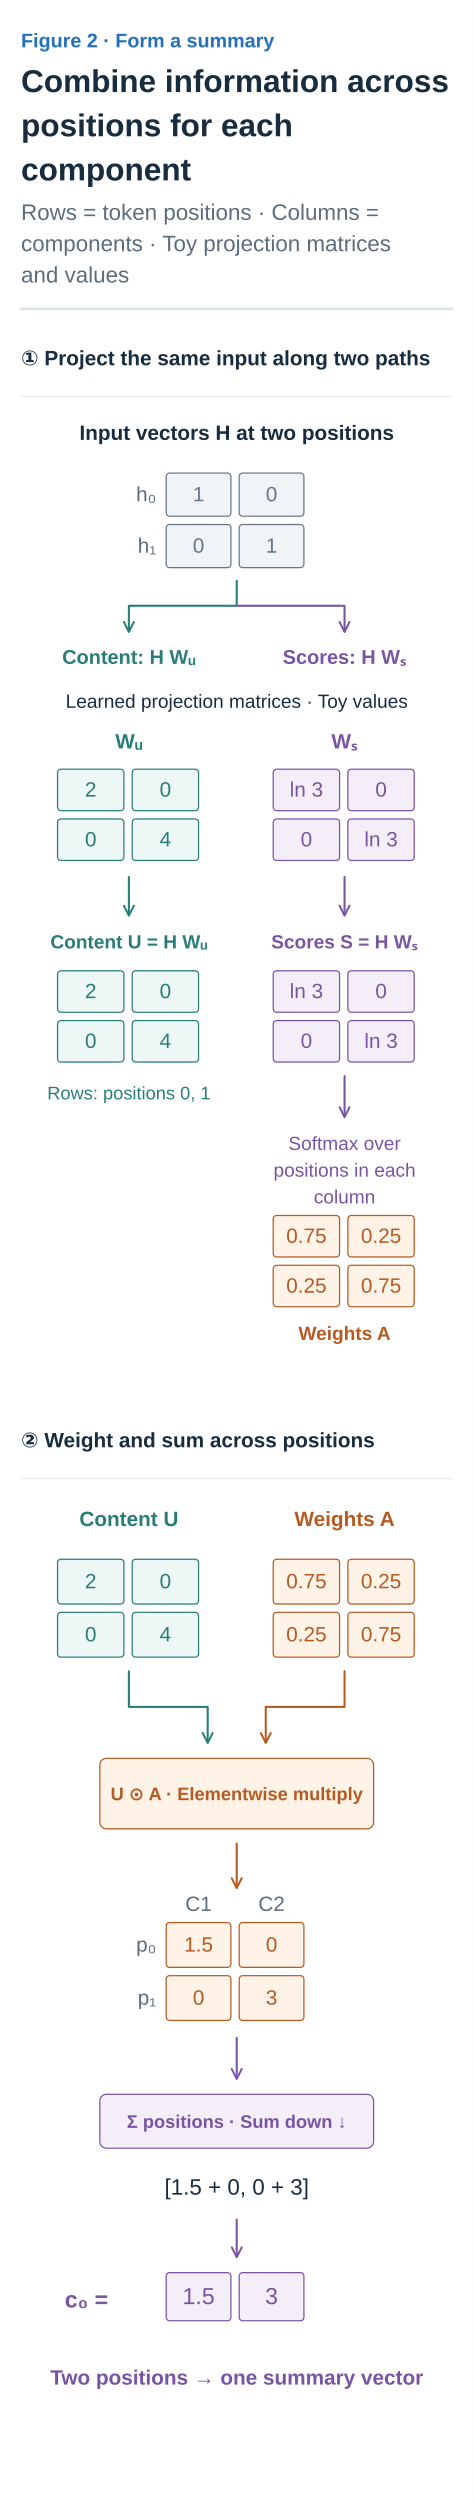
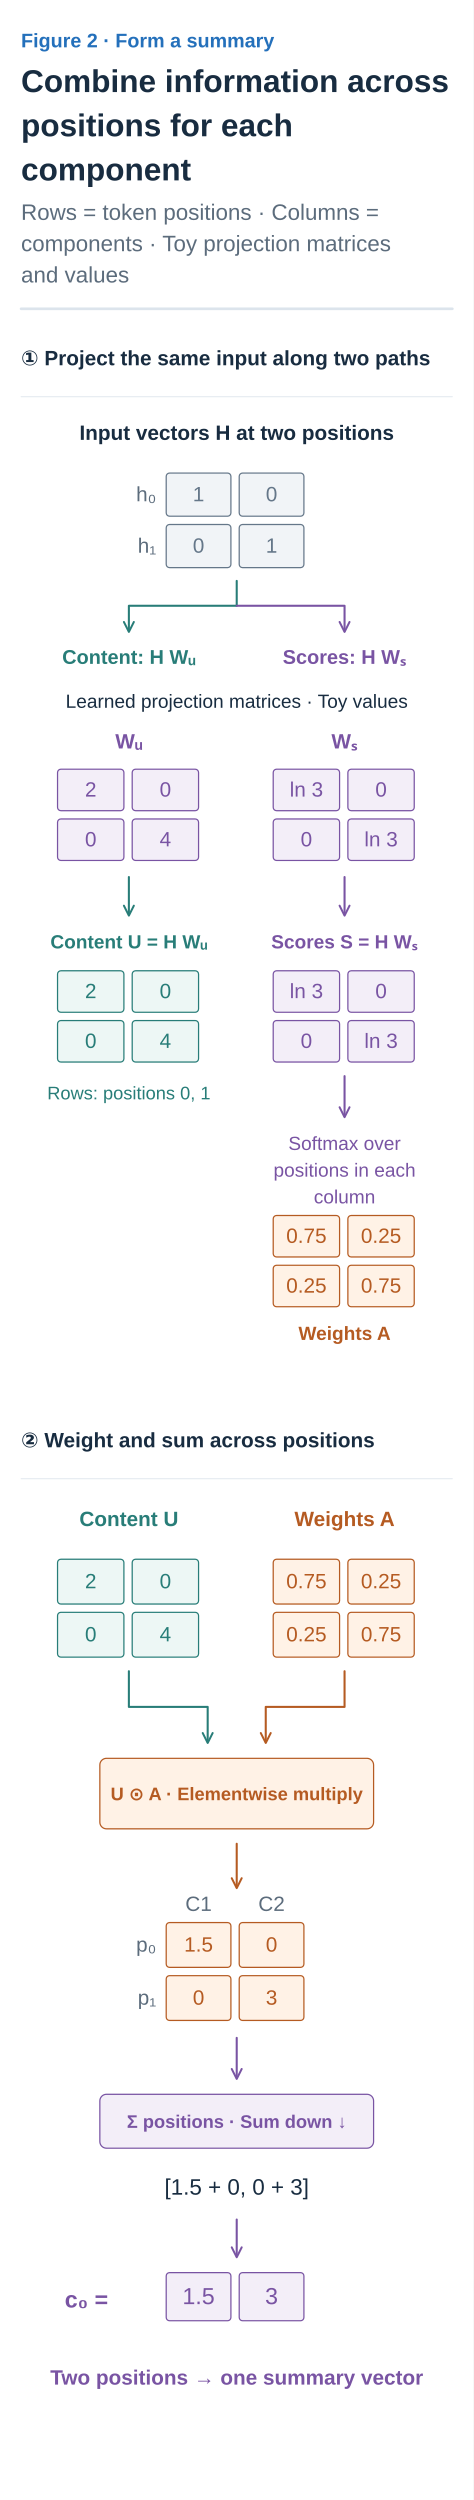
<svg xmlns="http://www.w3.org/2000/svg" width="360" height="1901" viewBox="0 0 360 1901" role="img" aria-labelledby="title desc">
  <defs>
    <marker id="arrow-ink" viewBox="0 0 10 10" refX="8" refY="5" markerWidth="6" markerHeight="6" orient="auto">
      <path d="M1 1 L9 5 L1 9" fill="none" stroke="#182C40" stroke-width="1.6" />
    </marker>
    <marker id="arrow-muted" viewBox="0 0 10 10" refX="8" refY="5" markerWidth="6" markerHeight="6" orient="auto">
      <path d="M1 1 L9 5 L1 9" fill="none" stroke="#5C6C7C" stroke-width="1.6" />
    </marker>
    <marker id="arrow-line" viewBox="0 0 10 10" refX="8" refY="5" markerWidth="6" markerHeight="6" orient="auto">
      <path d="M1 1 L9 5 L1 9" fill="none" stroke="#DCE4EC" stroke-width="1.6" />
    </marker>
    <marker id="arrow-paper" viewBox="0 0 10 10" refX="8" refY="5" markerWidth="6" markerHeight="6" orient="auto">
      <path d="M1 1 L9 5 L1 9" fill="none" stroke="#FFFFFF" stroke-width="1.6" />
    </marker>
    <marker id="arrow-blue" viewBox="0 0 10 10" refX="8" refY="5" markerWidth="6" markerHeight="6" orient="auto">
      <path d="M1 1 L9 5 L1 9" fill="none" stroke="#2470BB" stroke-width="1.6" />
    </marker>
    <marker id="arrow-teal" viewBox="0 0 10 10" refX="8" refY="5" markerWidth="6" markerHeight="6" orient="auto">
      <path d="M1 1 L9 5 L1 9" fill="none" stroke="#287D78" stroke-width="1.6" />
    </marker>
    <marker id="arrow-orange" viewBox="0 0 10 10" refX="8" refY="5" markerWidth="6" markerHeight="6" orient="auto">
      <path d="M1 1 L9 5 L1 9" fill="none" stroke="#B55B22" stroke-width="1.6" />
    </marker>
    <marker id="arrow-purple" viewBox="0 0 10 10" refX="8" refY="5" markerWidth="6" markerHeight="6" orient="auto">
      <path d="M1 1 L9 5 L1 9" fill="none" stroke="#7954A3" stroke-width="1.6" />
    </marker>
    <marker id="arrow-gray" viewBox="0 0 10 10" refX="8" refY="5" markerWidth="6" markerHeight="6" orient="auto">
      <path d="M1 1 L9 5 L1 9" fill="none" stroke="#657789" stroke-width="1.6" />
    </marker>
    <marker id="arrow-red" viewBox="0 0 10 10" refX="8" refY="5" markerWidth="6" markerHeight="6" orient="auto">
      <path d="M1 1 L9 5 L1 9" fill="none" stroke="#B34242" stroke-width="1.6" />
    </marker>
    <marker id="arrow-indigo" viewBox="0 0 10 10" refX="8" refY="5" markerWidth="6" markerHeight="6" orient="auto">
      <path d="M1 1 L9 5 L1 9" fill="none" stroke="#4C60A8" stroke-width="1.6" />
    </marker>
    <marker id="arrow-slate" viewBox="0 0 10 10" refX="8" refY="5" markerWidth="6" markerHeight="6" orient="auto">
      <path d="M1 1 L9 5 L1 9" fill="none" stroke="#8191A0" stroke-width="1.6" />
    </marker>
    <marker id="arrow-surface" viewBox="0 0 10 10" refX="8" refY="5" markerWidth="6" markerHeight="6" orient="auto">
      <path d="M1 1 L9 5 L1 9" fill="none" stroke="#F8FAFC" stroke-width="1.6" />
    </marker>
  </defs>
  <style>text{font-family:Arial,"Apple SD Gothic Neo","Noto Sans KR",sans-serif}text[font-family]{font-family:Menlo,Consolas,monospace}path{stroke-linecap:round;stroke-linejoin:round}</style>
  <rect width="100%" height="100%" fill="white" />
  <text x="16" y="36" fill="#2470BB" font-size="15" font-weight="600" text-anchor="start" data-max-width="328">Figure 2 · Form a summary</text>
  <text x="16" y="70" fill="#182C40" font-size="24" font-weight="700" text-anchor="start" data-max-width="328">Combine information across</text>
  <text x="16" y="103.6" fill="#182C40" font-size="24" font-weight="700" text-anchor="start" data-max-width="328">positions for each</text>
  <text x="16" y="137.2" fill="#182C40" font-size="24" font-weight="700" text-anchor="start" data-max-width="328">component</text>
  <text x="16" y="167.2" fill="#5C6C7C" font-size="17" font-weight="400" text-anchor="start" data-max-width="328">Rows = token positions · Columns =</text>
  <text x="16" y="191" fill="#5C6C7C" font-size="17" font-weight="400" text-anchor="start" data-max-width="328">components · Toy projection matrices</text>
  <text x="16" y="214.8" fill="#5C6C7C" font-size="17" font-weight="400" text-anchor="start" data-max-width="328">and values</text>
  <path d="M16,234.8 H344" stroke="#DCE4EC" stroke-width="2" />
  <g transform="translate(16 258.8) scale(0.6307692)" data-panel="1">
    <text x="0" y="30" fill="#182C40" font-size="25" font-weight="600" text-anchor="start" data-max-width="520">① Project the same input along two paths</text>
    <path d="M0 68 L520 68" stroke="#DCE4EC" stroke-width="1" fill="none" />
    <text x="260" y="120" fill="#182C40" font-size="25" font-weight="600" text-anchor="middle" data-max-width="510">Input vectors H at two positions</text>
    <g data-container="true">
      <rect x="175" y="160" width="78" height="52" rx="4" fill="#F1F4F7" stroke="#657789" stroke-width="1.5" />
      <text x="214" y="194" fill="#657789" font-size="25" font-weight="500" text-anchor="middle" data-max-width="66">1</text>
    </g>
    <g data-container="true">
      <rect x="263" y="160" width="78" height="52" rx="4" fill="#F1F4F7" stroke="#657789" stroke-width="1.5" />
      <text x="302" y="194" fill="#657789" font-size="25" font-weight="500" text-anchor="middle" data-max-width="66">0</text>
    </g>
    <g data-container="true">
      <rect x="175" y="222" width="78" height="52" rx="4" fill="#F1F4F7" stroke="#657789" stroke-width="1.5" />
      <text x="214" y="256" fill="#657789" font-size="25" font-weight="500" text-anchor="middle" data-max-width="66">0</text>
    </g>
    <g data-container="true">
      <rect x="263" y="222" width="78" height="52" rx="4" fill="#F1F4F7" stroke="#657789" stroke-width="1.5" />
      <text x="302" y="256" fill="#657789" font-size="25" font-weight="500" text-anchor="middle" data-max-width="66">1</text>
    </g>
    <text x="163" y="194" fill="#5C6C7C" font-size="25" font-weight="400" text-anchor="end" data-max-width="64">h₀</text>
    <text x="163" y="256" fill="#5C6C7C" font-size="25" font-weight="400" text-anchor="end" data-max-width="64">h₁</text>
    <path d="M260 290 V320 H130 V350" stroke="#287D78" stroke-width="2.5" fill="none" marker-end="url(#arrow-teal)" />
    <path d="M260 320 H390 V350" stroke="#7954A3" stroke-width="2.5" fill="none" marker-end="url(#arrow-purple)" />
    <text x="130" y="390" fill="#287D78" font-size="24" font-weight="600" text-anchor="middle" data-max-width="235">Content: H Wᵤ</text>
    <text x="390" y="390" fill="#7954A3" font-size="24" font-weight="600" text-anchor="middle" data-max-width="235">Scores: H Wₛ</text>
    <text x="260" y="443" fill="#182C40" font-size="23" font-weight="400" text-anchor="middle" data-max-width="510">Learned projection matrices · Toy values</text>
-     <text x="130" y="492" fill="#287D78" font-size="25" font-weight="600" text-anchor="middle" data-max-width="200">Wᵤ</text>
+     <text x="130" y="492" fill="#7954A3" font-size="25" font-weight="600" text-anchor="middle" data-max-width="200">Wᵤ</text>
    <text x="390" y="492" fill="#7954A3" font-size="25" font-weight="600" text-anchor="middle" data-max-width="200">Wₛ</text>
    <g data-container="true">
-       <rect x="44" y="517" width="80" height="50" rx="4" fill="#EDF7F5" stroke="#287D78" stroke-width="1.5" />
-       <text x="84" y="550" fill="#287D78" font-size="25" font-weight="500" text-anchor="middle" data-max-width="68">2</text>
-     </g>
-     <g data-container="true">
-       <rect x="134" y="517" width="80" height="50" rx="4" fill="#EDF7F5" stroke="#287D78" stroke-width="1.5" />
-       <text x="174" y="550" fill="#287D78" font-size="25" font-weight="500" text-anchor="middle" data-max-width="68">0</text>
-     </g>
-     <g data-container="true">
-       <rect x="44" y="577" width="80" height="50" rx="4" fill="#EDF7F5" stroke="#287D78" stroke-width="1.5" />
-       <text x="84" y="610" fill="#287D78" font-size="25" font-weight="500" text-anchor="middle" data-max-width="68">0</text>
-     </g>
-     <g data-container="true">
-       <rect x="134" y="577" width="80" height="50" rx="4" fill="#EDF7F5" stroke="#287D78" stroke-width="1.5" />
-       <text x="174" y="610" fill="#287D78" font-size="25" font-weight="500" text-anchor="middle" data-max-width="68">4</text>
+       <rect x="44" y="517" width="80" height="50" rx="4" fill="#F3EEF8" stroke="#7954A3" stroke-width="1.5" />
+       <text x="84" y="550" fill="#7954A3" font-size="25" font-weight="500" text-anchor="middle" data-max-width="68">2</text>
+     </g>
+     <g data-container="true">
+       <rect x="134" y="517" width="80" height="50" rx="4" fill="#F3EEF8" stroke="#7954A3" stroke-width="1.5" />
+       <text x="174" y="550" fill="#7954A3" font-size="25" font-weight="500" text-anchor="middle" data-max-width="68">0</text>
+     </g>
+     <g data-container="true">
+       <rect x="44" y="577" width="80" height="50" rx="4" fill="#F3EEF8" stroke="#7954A3" stroke-width="1.5" />
+       <text x="84" y="610" fill="#7954A3" font-size="25" font-weight="500" text-anchor="middle" data-max-width="68">0</text>
+     </g>
+     <g data-container="true">
+       <rect x="134" y="577" width="80" height="50" rx="4" fill="#F3EEF8" stroke="#7954A3" stroke-width="1.5" />
+       <text x="174" y="610" fill="#7954A3" font-size="25" font-weight="500" text-anchor="middle" data-max-width="68">4</text>
    </g>
    <g data-container="true">
      <rect x="304" y="517" width="80" height="50" rx="4" fill="#F3EEF8" stroke="#7954A3" stroke-width="1.5" />
      <text x="344" y="550" fill="#7954A3" font-size="25" font-weight="500" text-anchor="middle" data-max-width="68">ln 3</text>
    </g>
    <g data-container="true">
      <rect x="394" y="517" width="80" height="50" rx="4" fill="#F3EEF8" stroke="#7954A3" stroke-width="1.5" />
      <text x="434" y="550" fill="#7954A3" font-size="25" font-weight="500" text-anchor="middle" data-max-width="68">0</text>
    </g>
    <g data-container="true">
      <rect x="304" y="577" width="80" height="50" rx="4" fill="#F3EEF8" stroke="#7954A3" stroke-width="1.5" />
      <text x="344" y="610" fill="#7954A3" font-size="25" font-weight="500" text-anchor="middle" data-max-width="68">0</text>
    </g>
    <g data-container="true">
      <rect x="394" y="577" width="80" height="50" rx="4" fill="#F3EEF8" stroke="#7954A3" stroke-width="1.5" />
      <text x="434" y="610" fill="#7954A3" font-size="25" font-weight="500" text-anchor="middle" data-max-width="68">ln 3</text>
    </g>
    <path d="M130 647 L130 692" stroke="#287D78" stroke-width="2.5" fill="none" marker-end="url(#arrow-teal)" />
    <path d="M390 647 L390 692" stroke="#7954A3" stroke-width="2.5" fill="none" marker-end="url(#arrow-purple)" />
    <text x="130" y="733" fill="#287D78" font-size="23" font-weight="600" text-anchor="middle" data-max-width="240">Content U = H Wᵤ</text>
    <text x="390" y="733" fill="#7954A3" font-size="23" font-weight="600" text-anchor="middle" data-max-width="240">Scores S = H Wₛ</text>
    <g data-container="true">
      <rect x="44" y="760" width="80" height="50" rx="4" fill="#EDF7F5" stroke="#287D78" stroke-width="1.5" />
      <text x="84" y="793" fill="#287D78" font-size="25" font-weight="500" text-anchor="middle" data-max-width="68">2</text>
    </g>
    <g data-container="true">
      <rect x="134" y="760" width="80" height="50" rx="4" fill="#EDF7F5" stroke="#287D78" stroke-width="1.5" />
      <text x="174" y="793" fill="#287D78" font-size="25" font-weight="500" text-anchor="middle" data-max-width="68">0</text>
    </g>
    <g data-container="true">
      <rect x="44" y="820" width="80" height="50" rx="4" fill="#EDF7F5" stroke="#287D78" stroke-width="1.5" />
      <text x="84" y="853" fill="#287D78" font-size="25" font-weight="500" text-anchor="middle" data-max-width="68">0</text>
    </g>
    <g data-container="true">
      <rect x="134" y="820" width="80" height="50" rx="4" fill="#EDF7F5" stroke="#287D78" stroke-width="1.5" />
      <text x="174" y="853" fill="#287D78" font-size="25" font-weight="500" text-anchor="middle" data-max-width="68">4</text>
    </g>
    <g data-container="true">
      <rect x="304" y="760" width="80" height="50" rx="4" fill="#F3EEF8" stroke="#7954A3" stroke-width="1.5" />
      <text x="344" y="793" fill="#7954A3" font-size="25" font-weight="500" text-anchor="middle" data-max-width="68">ln 3</text>
    </g>
    <g data-container="true">
      <rect x="394" y="760" width="80" height="50" rx="4" fill="#F3EEF8" stroke="#7954A3" stroke-width="1.5" />
      <text x="434" y="793" fill="#7954A3" font-size="25" font-weight="500" text-anchor="middle" data-max-width="68">0</text>
    </g>
    <g data-container="true">
      <rect x="304" y="820" width="80" height="50" rx="4" fill="#F3EEF8" stroke="#7954A3" stroke-width="1.5" />
      <text x="344" y="853" fill="#7954A3" font-size="25" font-weight="500" text-anchor="middle" data-max-width="68">0</text>
    </g>
    <g data-container="true">
      <rect x="394" y="820" width="80" height="50" rx="4" fill="#F3EEF8" stroke="#7954A3" stroke-width="1.5" />
      <text x="434" y="853" fill="#7954A3" font-size="25" font-weight="500" text-anchor="middle" data-max-width="68">ln 3</text>
    </g>
    <text x="130" y="915" fill="#287D78" font-size="22" font-weight="400" text-anchor="middle" data-max-width="235">Rows: positions 0, 1</text>
    <path d="M390 887 L390 935" stroke="#7954A3" stroke-width="2.5" fill="none" marker-end="url(#arrow-purple)" />
    <text x="390" y="976" fill="#7954A3" font-size="23" font-weight="400" text-anchor="middle" data-max-width="240">Softmax over</text>
    <text x="390" y="1008.2" fill="#7954A3" font-size="23" font-weight="400" text-anchor="middle" data-max-width="240">positions in each</text>
    <text x="390" y="1040.4" fill="#7954A3" font-size="23" font-weight="400" text-anchor="middle" data-max-width="240">column</text>
    <g data-container="true">
      <rect x="304" y="1055" width="80" height="50" rx="4" fill="#FFF2E6" stroke="#B55B22" stroke-width="1.5" />
      <text x="344" y="1088" fill="#B55B22" font-size="25" font-weight="500" text-anchor="middle" data-max-width="68">0.75</text>
    </g>
    <g data-container="true">
      <rect x="394" y="1055" width="80" height="50" rx="4" fill="#FFF2E6" stroke="#B55B22" stroke-width="1.5" />
      <text x="434" y="1088" fill="#B55B22" font-size="25" font-weight="500" text-anchor="middle" data-max-width="68">0.25</text>
    </g>
    <g data-container="true">
      <rect x="304" y="1115" width="80" height="50" rx="4" fill="#FFF2E6" stroke="#B55B22" stroke-width="1.5" />
      <text x="344" y="1148" fill="#B55B22" font-size="25" font-weight="500" text-anchor="middle" data-max-width="68">0.25</text>
    </g>
    <g data-container="true">
      <rect x="394" y="1115" width="80" height="50" rx="4" fill="#FFF2E6" stroke="#B55B22" stroke-width="1.5" />
      <text x="434" y="1148" fill="#B55B22" font-size="25" font-weight="500" text-anchor="middle" data-max-width="68">0.75</text>
    </g>
    <text x="390" y="1205" fill="#B55B22" font-size="23" font-weight="600" text-anchor="middle" data-max-width="240">Weights A</text>
  </g>
  <g transform="translate(16 1081.569) scale(0.6307692)" data-panel="2">
    <text x="0" y="30" fill="#182C40" font-size="25" font-weight="600" text-anchor="start" data-max-width="520">② Weight and sum across positions</text>
    <path d="M0 68 L520 68" stroke="#DCE4EC" stroke-width="1" fill="none" />
    <text x="130" y="125" fill="#287D78" font-size="25" font-weight="600" text-anchor="middle" data-max-width="230">Content U</text>
    <text x="390" y="125" fill="#B55B22" font-size="25" font-weight="600" text-anchor="middle" data-max-width="230">Weights A</text>
    <g data-container="true">
      <rect x="44" y="165" width="80" height="54" rx="4" fill="#EDF7F5" stroke="#287D78" stroke-width="1.5" />
      <text x="84" y="200" fill="#287D78" font-size="25" font-weight="500" text-anchor="middle" data-max-width="68">2</text>
    </g>
    <g data-container="true">
      <rect x="134" y="165" width="80" height="54" rx="4" fill="#EDF7F5" stroke="#287D78" stroke-width="1.5" />
      <text x="174" y="200" fill="#287D78" font-size="25" font-weight="500" text-anchor="middle" data-max-width="68">0</text>
    </g>
    <g data-container="true">
      <rect x="44" y="229" width="80" height="54" rx="4" fill="#EDF7F5" stroke="#287D78" stroke-width="1.5" />
      <text x="84" y="264" fill="#287D78" font-size="25" font-weight="500" text-anchor="middle" data-max-width="68">0</text>
    </g>
    <g data-container="true">
      <rect x="134" y="229" width="80" height="54" rx="4" fill="#EDF7F5" stroke="#287D78" stroke-width="1.5" />
      <text x="174" y="264" fill="#287D78" font-size="25" font-weight="500" text-anchor="middle" data-max-width="68">4</text>
    </g>
    <g data-container="true">
      <rect x="304" y="165" width="80" height="54" rx="4" fill="#FFF2E6" stroke="#B55B22" stroke-width="1.5" />
      <text x="344" y="200" fill="#B55B22" font-size="25" font-weight="500" text-anchor="middle" data-max-width="68">0.75</text>
    </g>
    <g data-container="true">
      <rect x="394" y="165" width="80" height="54" rx="4" fill="#FFF2E6" stroke="#B55B22" stroke-width="1.5" />
      <text x="434" y="200" fill="#B55B22" font-size="25" font-weight="500" text-anchor="middle" data-max-width="68">0.25</text>
    </g>
    <g data-container="true">
      <rect x="304" y="229" width="80" height="54" rx="4" fill="#FFF2E6" stroke="#B55B22" stroke-width="1.5" />
      <text x="344" y="264" fill="#B55B22" font-size="25" font-weight="500" text-anchor="middle" data-max-width="68">0.25</text>
    </g>
    <g data-container="true">
      <rect x="394" y="229" width="80" height="54" rx="4" fill="#FFF2E6" stroke="#B55B22" stroke-width="1.5" />
      <text x="434" y="264" fill="#B55B22" font-size="25" font-weight="500" text-anchor="middle" data-max-width="68">0.75</text>
    </g>
    <path d="M130 300 V343 H225 V385" stroke="#287D78" stroke-width="2.5" fill="none" marker-end="url(#arrow-teal)" />
    <path d="M390 300 V343 H295 V385" stroke="#B55B22" stroke-width="2.5" fill="none" marker-end="url(#arrow-orange)" />
    <rect x="95" y="405" width="330" height="85" rx="8" fill="#FFF2E6" stroke="#B55B22" stroke-width="1.5" />
    <text x="260" y="455.5" fill="#B55B22" font-size="22" font-weight="600" text-anchor="middle" data-max-width="318">U ⊙ A · Elementwise multiply</text>
    <path d="M260 508 L260 560" stroke="#B55B22" stroke-width="2.5" fill="none" marker-end="url(#arrow-orange)" />
    <g data-container="true">
      <rect x="175" y="603" width="78" height="54" rx="4" fill="#FFF2E6" stroke="#B55B22" stroke-width="1.5" />
      <text x="214" y="638" fill="#B55B22" font-size="25" font-weight="500" text-anchor="middle" data-max-width="66">1.5</text>
    </g>
    <g data-container="true">
      <rect x="263" y="603" width="78" height="54" rx="4" fill="#FFF2E6" stroke="#B55B22" stroke-width="1.5" />
      <text x="302" y="638" fill="#B55B22" font-size="25" font-weight="500" text-anchor="middle" data-max-width="66">0</text>
    </g>
    <g data-container="true">
      <rect x="175" y="667" width="78" height="54" rx="4" fill="#FFF2E6" stroke="#B55B22" stroke-width="1.5" />
      <text x="214" y="702" fill="#B55B22" font-size="25" font-weight="500" text-anchor="middle" data-max-width="66">0</text>
    </g>
    <g data-container="true">
      <rect x="263" y="667" width="78" height="54" rx="4" fill="#FFF2E6" stroke="#B55B22" stroke-width="1.5" />
      <text x="302" y="702" fill="#B55B22" font-size="25" font-weight="500" text-anchor="middle" data-max-width="66">3</text>
    </g>
    <text x="163" y="638" fill="#5C6C7C" font-size="25" font-weight="400" text-anchor="end" data-max-width="64">p₀</text>
    <text x="163" y="702" fill="#5C6C7C" font-size="25" font-weight="400" text-anchor="end" data-max-width="64">p₁</text>
    <text x="214" y="589" fill="#5C6C7C" font-size="25" font-weight="400" text-anchor="middle" data-max-width="78">C1</text>
    <text x="302" y="589" fill="#5C6C7C" font-size="25" font-weight="400" text-anchor="middle" data-max-width="78">C2</text>
    <path d="M260 742 L260 790" stroke="#7954A3" stroke-width="2.5" fill="none" marker-end="url(#arrow-purple)" />
    <rect x="95" y="810" width="330" height="65" rx="8" fill="#F3EEF8" stroke="#7954A3" stroke-width="1.5" />
    <text x="260" y="850.5" fill="#7954A3" font-size="22" font-weight="600" text-anchor="middle" data-max-width="318">Σ positions · Sum down ↓</text>
    <text x="260" y="931" fill="#182C40" font-size="27" font-weight="400" text-anchor="middle" data-max-width="490">[1.5 + 0, 0 + 3]</text>
    <path d="M260 961 L260 1005" stroke="#7954A3" stroke-width="2.5" fill="none" marker-end="url(#arrow-purple)" />
    <text x="105" y="1067" fill="#7954A3" font-size="28" font-weight="600" text-anchor="end" data-max-width="100">c₀ =</text>
    <g data-container="true">
      <rect x="175" y="1025" width="78" height="58" rx="4" fill="#F3EEF8" stroke="#7954A3" stroke-width="1.5" />
      <text x="214" y="1062.96" fill="#7954A3" font-size="28" font-weight="500" text-anchor="middle" data-max-width="66">1.5</text>
    </g>
    <g data-container="true">
      <rect x="263" y="1025" width="78" height="58" rx="4" fill="#F3EEF8" stroke="#7954A3" stroke-width="1.5" />
      <text x="302" y="1062.96" fill="#7954A3" font-size="28" font-weight="500" text-anchor="middle" data-max-width="66">3</text>
    </g>
    <text x="260" y="1160" fill="#7954A3" font-size="25" font-weight="600" text-anchor="middle" data-max-width="500">Two positions → one summary vector</text>
  </g>
</svg>
